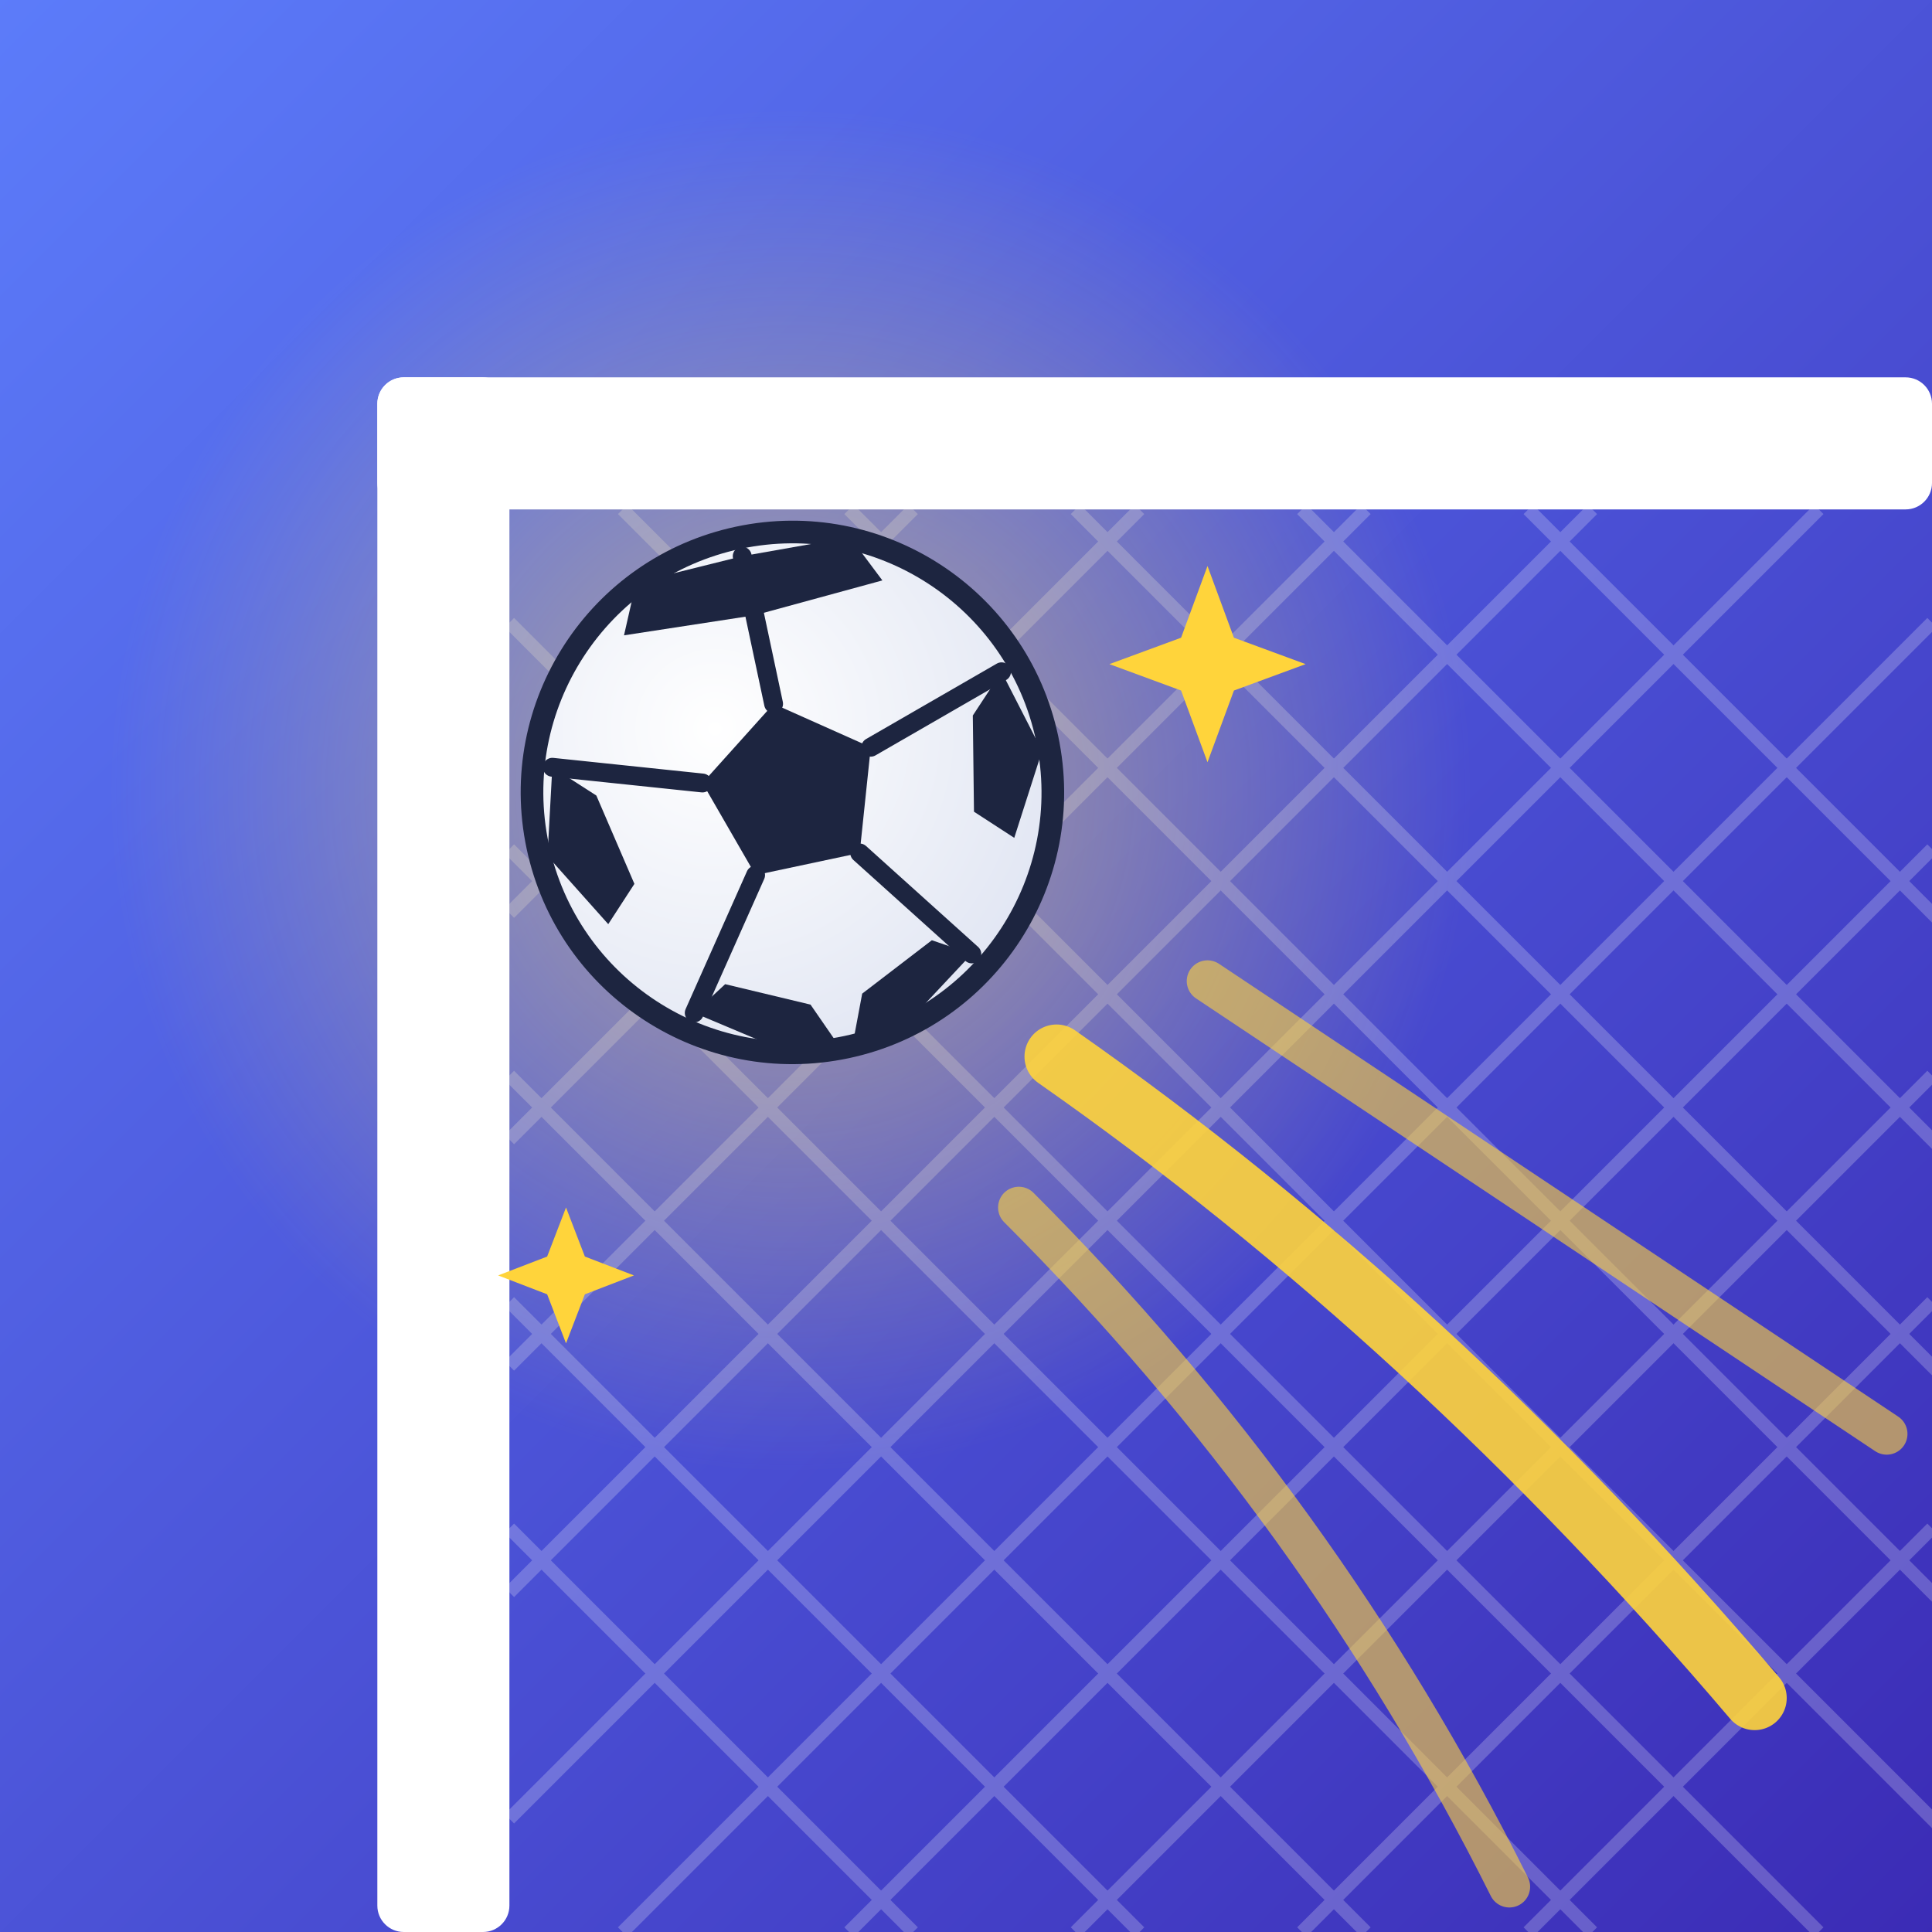
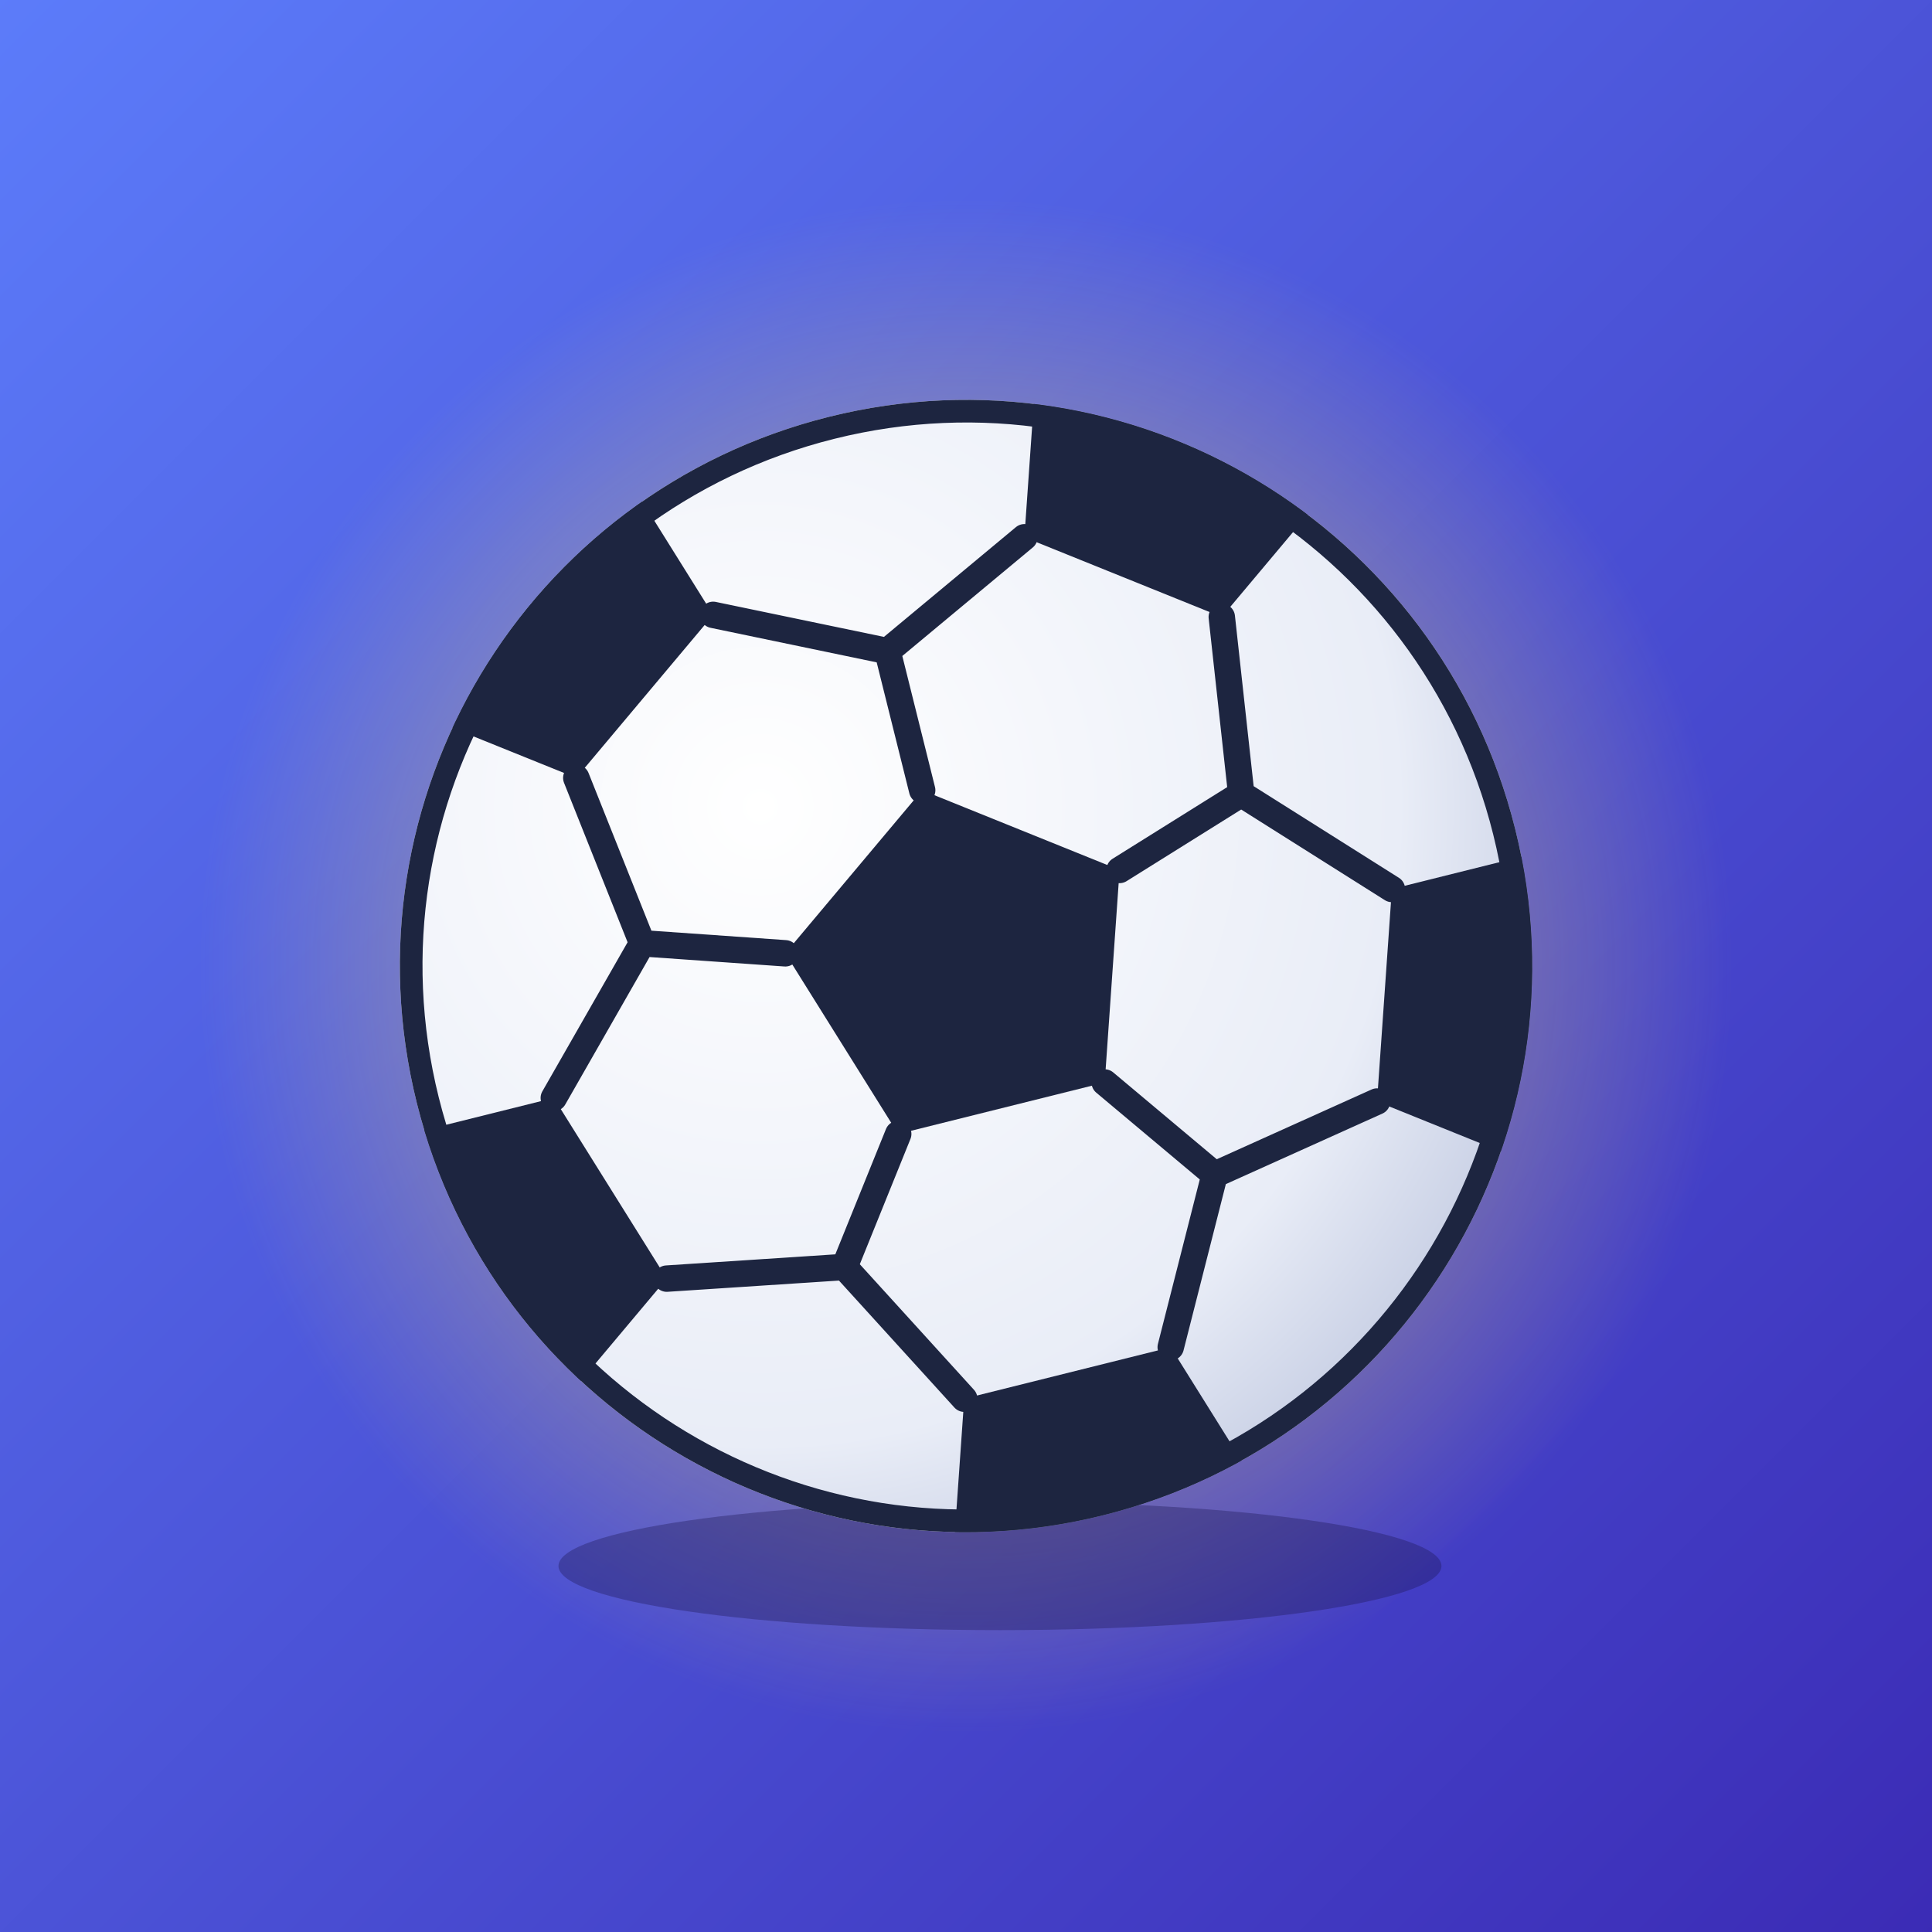
<svg xmlns="http://www.w3.org/2000/svg" viewBox="0 0 1024 1024">
  <defs>
    <linearGradient id="bg" x1="0" y1="0" x2="1" y2="1">
      <stop offset="0" stop-color="#5c7cfa" />
      <stop offset="1" stop-color="#3b2bb5" />
    </linearGradient>
-     <radialGradient id="glow" cx="0.41" cy="0.41" r="0.35">
-       <stop offset="0" stop-color="#ffe066" stop-opacity=".55" />
+     <radialGradient id="glow" cx=".5" cy=".5" r=".5">
+       <stop offset=".55" stop-color="#ffe066" stop-opacity=".35" />
      <stop offset="1" stop-color="#ffe066" stop-opacity="0" />
    </radialGradient>
-     <clipPath id="netc">
-       <rect x="270" y="270" width="754" height="754" />
+     <radialGradient id="ball" cx=".36" cy=".32" r=".8">
+       <stop offset="0" stop-color="#ffffff" />
+       <stop offset=".7" stop-color="#e9edf7" />
+       <stop offset="1" stop-color="#b9c2dc" />
+     </radialGradient>
+     <radialGradient id="shine" cx=".33" cy=".27" r=".3">
+       <stop offset="0" stop-color="#fff" stop-opacity=".9" />
+       <stop offset="1" stop-color="#fff" stop-opacity="0" />
+     </radialGradient>
+     <clipPath id="clip">
+       <circle r="300" />
    </clipPath>
-     <radialGradient id="ballg" cx=".38" cy=".35" r=".75">
-       <stop offset="0" stop-color="#ffffff" />
-       <stop offset="1" stop-color="#dfe4f2" />
-     </radialGradient>
  </defs>
-   <g id="art">
-     <rect width="1024" height="1024" fill="url(#bg)" />
-     <g clip-path="url(#netc)" stroke="#fff" stroke-width="7" opacity=".22">
-       <path d="M270 330L964 1024M270 450L844 1024M270 570L724 1024M270 690L604 1024M270 810L484 1024M330 270L1084 1024M450 270L1204 1024M570 270L1324 1024M690 270L1444 1024M810 270L1564 1024" />
-       <path d="M1024 330L330 1024M1024 450L450 1024M1024 570L570 1024M1024 690L690 1024M1024 810L810 1024M964 270L270 964M844 270L270 844M724 270L270 724M604 270L270 604M484 270L270 484" />
+   <rect width="1024" height="1024" fill="url(#bg)" />
+   <circle cx="512" cy="512" r="410" fill="url(#glow)" />
+   <ellipse cx="530" cy="830" rx="234" ry="34" fill="#1a1450" opacity=".35" />
+   <g transform="translate(512 512) rotate(-14)">
+     <circle r="300" fill="url(#ball)" />
+     <g clip-path="url(#clip)">
+       <g fill="#1d2540">
+         <polygon points="0.0,-96.0 91.3,-29.7 56.4,77.7 -56.4,77.7 -91.3,-29.7" />
+         <polygon points="232.8,-320.4 267.6,-213.0 176.3,-146.7 85.0,-213.0 119.9,-320.4" />
+         <polygon points="376.6,122.4 285.3,188.7 194.0,122.4 228.9,15.0 341.7,15.0" />
+         <polygon points="0.0,396.0 -91.3,329.7 -56.4,222.3 56.4,222.3 91.3,329.7" />
+         <polygon points="-376.6,122.4 -341.7,15.0 -228.9,15.0 -194.0,122.4 -285.3,188.7" />
+         <polygon points="-232.8,-320.4 -119.9,-320.4 -85.0,-213.0 -176.3,-146.7 -267.6,-213.0" />
+       </g>
+       <path d="M0.0 -96.0L0.0 -172.0 M0.0 -172.0L85.0 -213.0 M0.0 -172.0L-85.0 -213.0 M91.3 -29.7L163.6 -53.2 M163.6 -53.2L176.3 -146.7 M163.6 -53.2L228.9 15.0 M56.4 77.7L101.1 139.2 M101.1 139.2L194.0 122.4 M101.1 139.2L56.4 222.3 M-56.4 77.7L-101.1 139.2 M-101.1 139.2L-56.4 222.3 M-101.1 139.2L-194.0 122.4 M-91.3 -29.7L-163.6 -53.2 M-163.6 -53.2L-228.9 15.0 M-163.6 -53.2L-176.3 -146.7 M232.8 -320.4L315.1 -433.6 M267.6 -213.0L400.8 -169.8 M119.9 -320.4L37.6 -433.6 M376.6 122.4L509.8 165.6 M285.3 188.7L285.3 328.7 M341.7 15.0L424.0 -98.2 M0.0 396.0L0.0 536.0 M-91.3 329.7L-224.4 372.9 M91.3 329.7L224.4 372.9 M-376.6 122.4L-509.8 165.6 M-341.7 15.0L-424.0 -98.2 M-285.3 188.7L-285.3 328.7 M-232.8 -320.4L-315.1 -433.6 M-119.9 -320.4L-37.6 -433.6 M-267.6 -213.0L-400.8 -169.8" stroke="#1d2540" stroke-width="14" stroke-linecap="round" fill="none" />
    </g>
-     <rect width="1024" height="1024" fill="url(#glow)" />
-     <rect x="200" y="200" width="70" height="824" rx="14" fill="#fff" />
-     <rect x="200" y="200" width="824" height="70" rx="14" fill="#fff" />
-     <g stroke="#ffd43b" stroke-linecap="round" fill="none">
-       <path d="M930 900 Q760 700 560 560" stroke-width="34" opacity=".9" />
-       <path d="M1000 760 Q820 640 640 520" stroke-width="22" opacity=".6" />
-       <path d="M800 1000 Q700 800 540 640" stroke-width="22" opacity=".6" />
-     </g>
-     <g transform="translate(420 420) rotate(-12)">
-       <circle r="138" fill="url(#ballg)" stroke="#1d2540" stroke-width="12" />
-       <polygon points="0,-48 45.6,-14.8 28.2,38.8 -28.2,38.8 -45.6,-14.8" fill="#1d2540" />
-       <g stroke="#1d2540" stroke-width="10" stroke-linecap="round">
-         <path d="M0 -48V-128M45.6 -14.8L121.7 -39.5M28.2 38.8L75.2 103.5M-28.2 38.8L-75.2 103.5M-45.6 -14.8L-121.7 -39.5" />
-       </g>
-       <path d="M-58 -126L0 -128L58 -126L70 -100L0 -96L-70 -100Z" fill="#1d2540" />
-       <path d="M121.7 -39.5L134 6L110 48L92 30L102 -20Z" fill="#1d2540" />
-       <path d="M-121.7 -39.5L-134 6L-110 48L-92 30L-102 -20Z" fill="#1d2540" />
-       <path d="M75.2 103.5L40 128L4 136L14 112L56 92Z" fill="#1d2540" />
-       <path d="M-75.2 103.5L-40 128L-4 136L-14 112L-56 92Z" fill="#1d2540" />
-     </g>
-     <g fill="#ffd43b">
-       <path d="M640 300l14 38 38 14-38 14-14 38-14-38-38-14 38-14z" />
-       <path d="M300 640l10 26 26 10-26 10-10 26-10-26-26-10 26-10z" />
-     </g>
+     <circle r="294" fill="none" stroke="#1d2540" stroke-width="12" />
  </g>
</svg>
